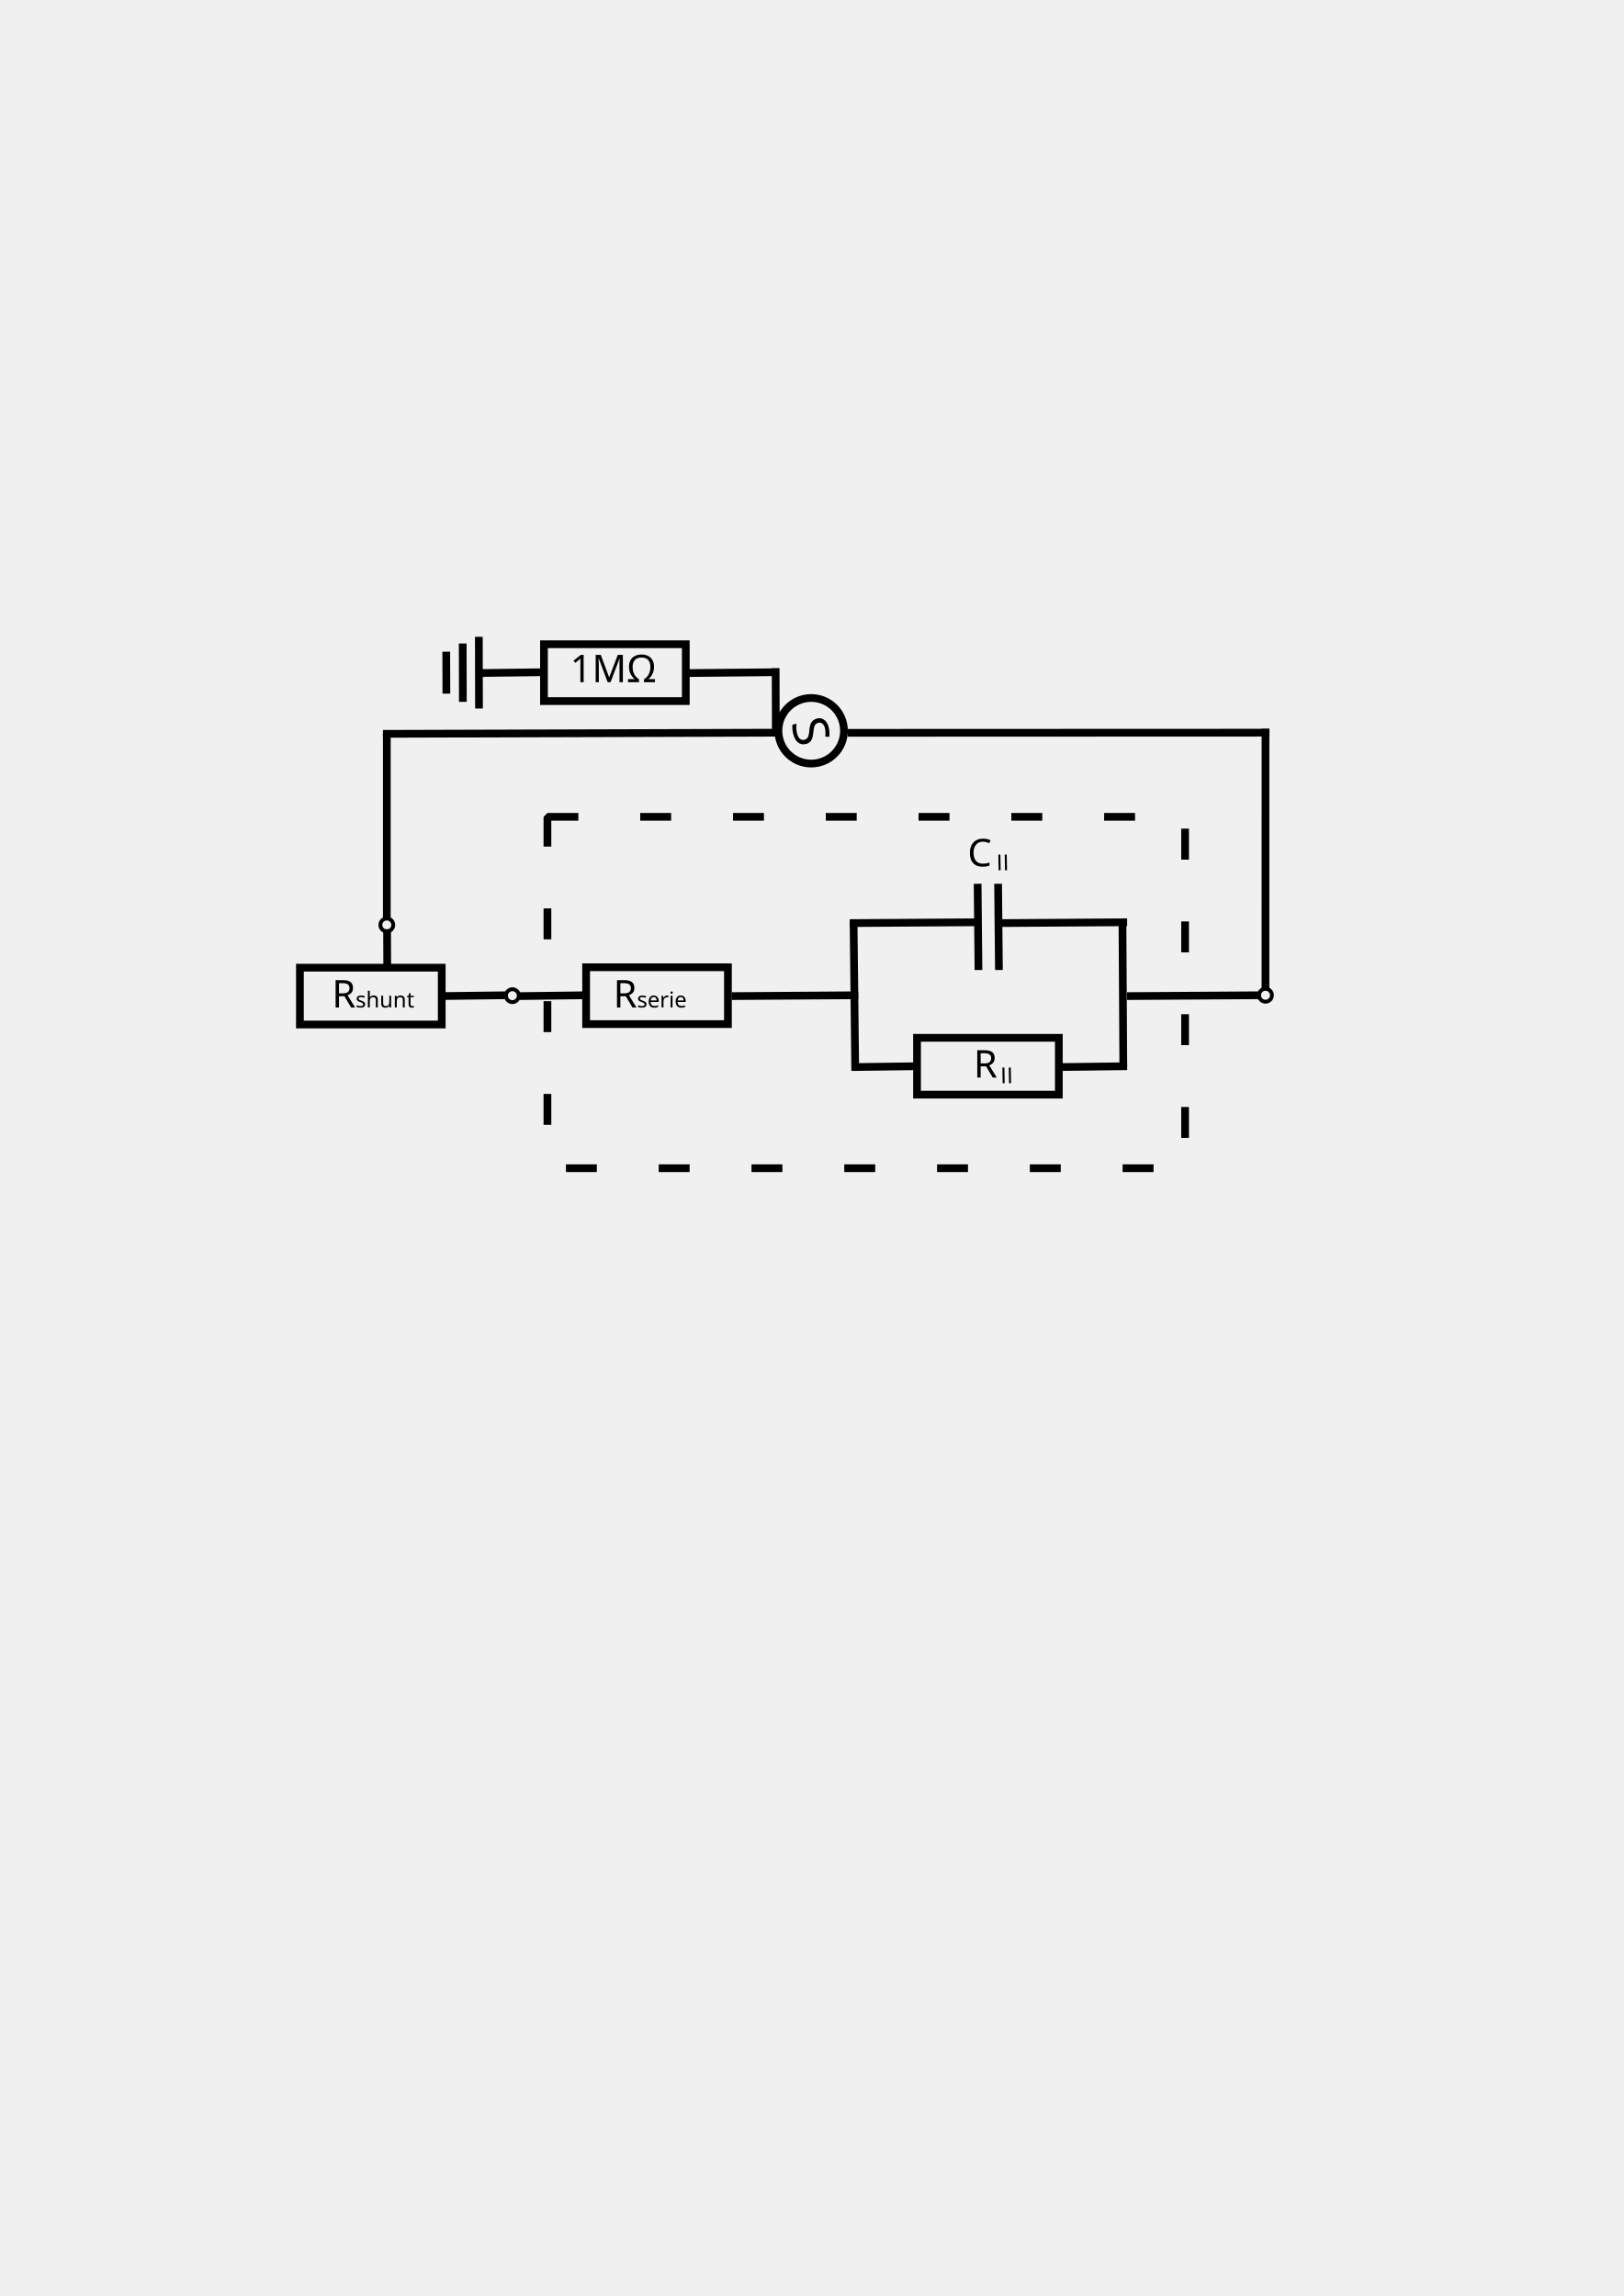
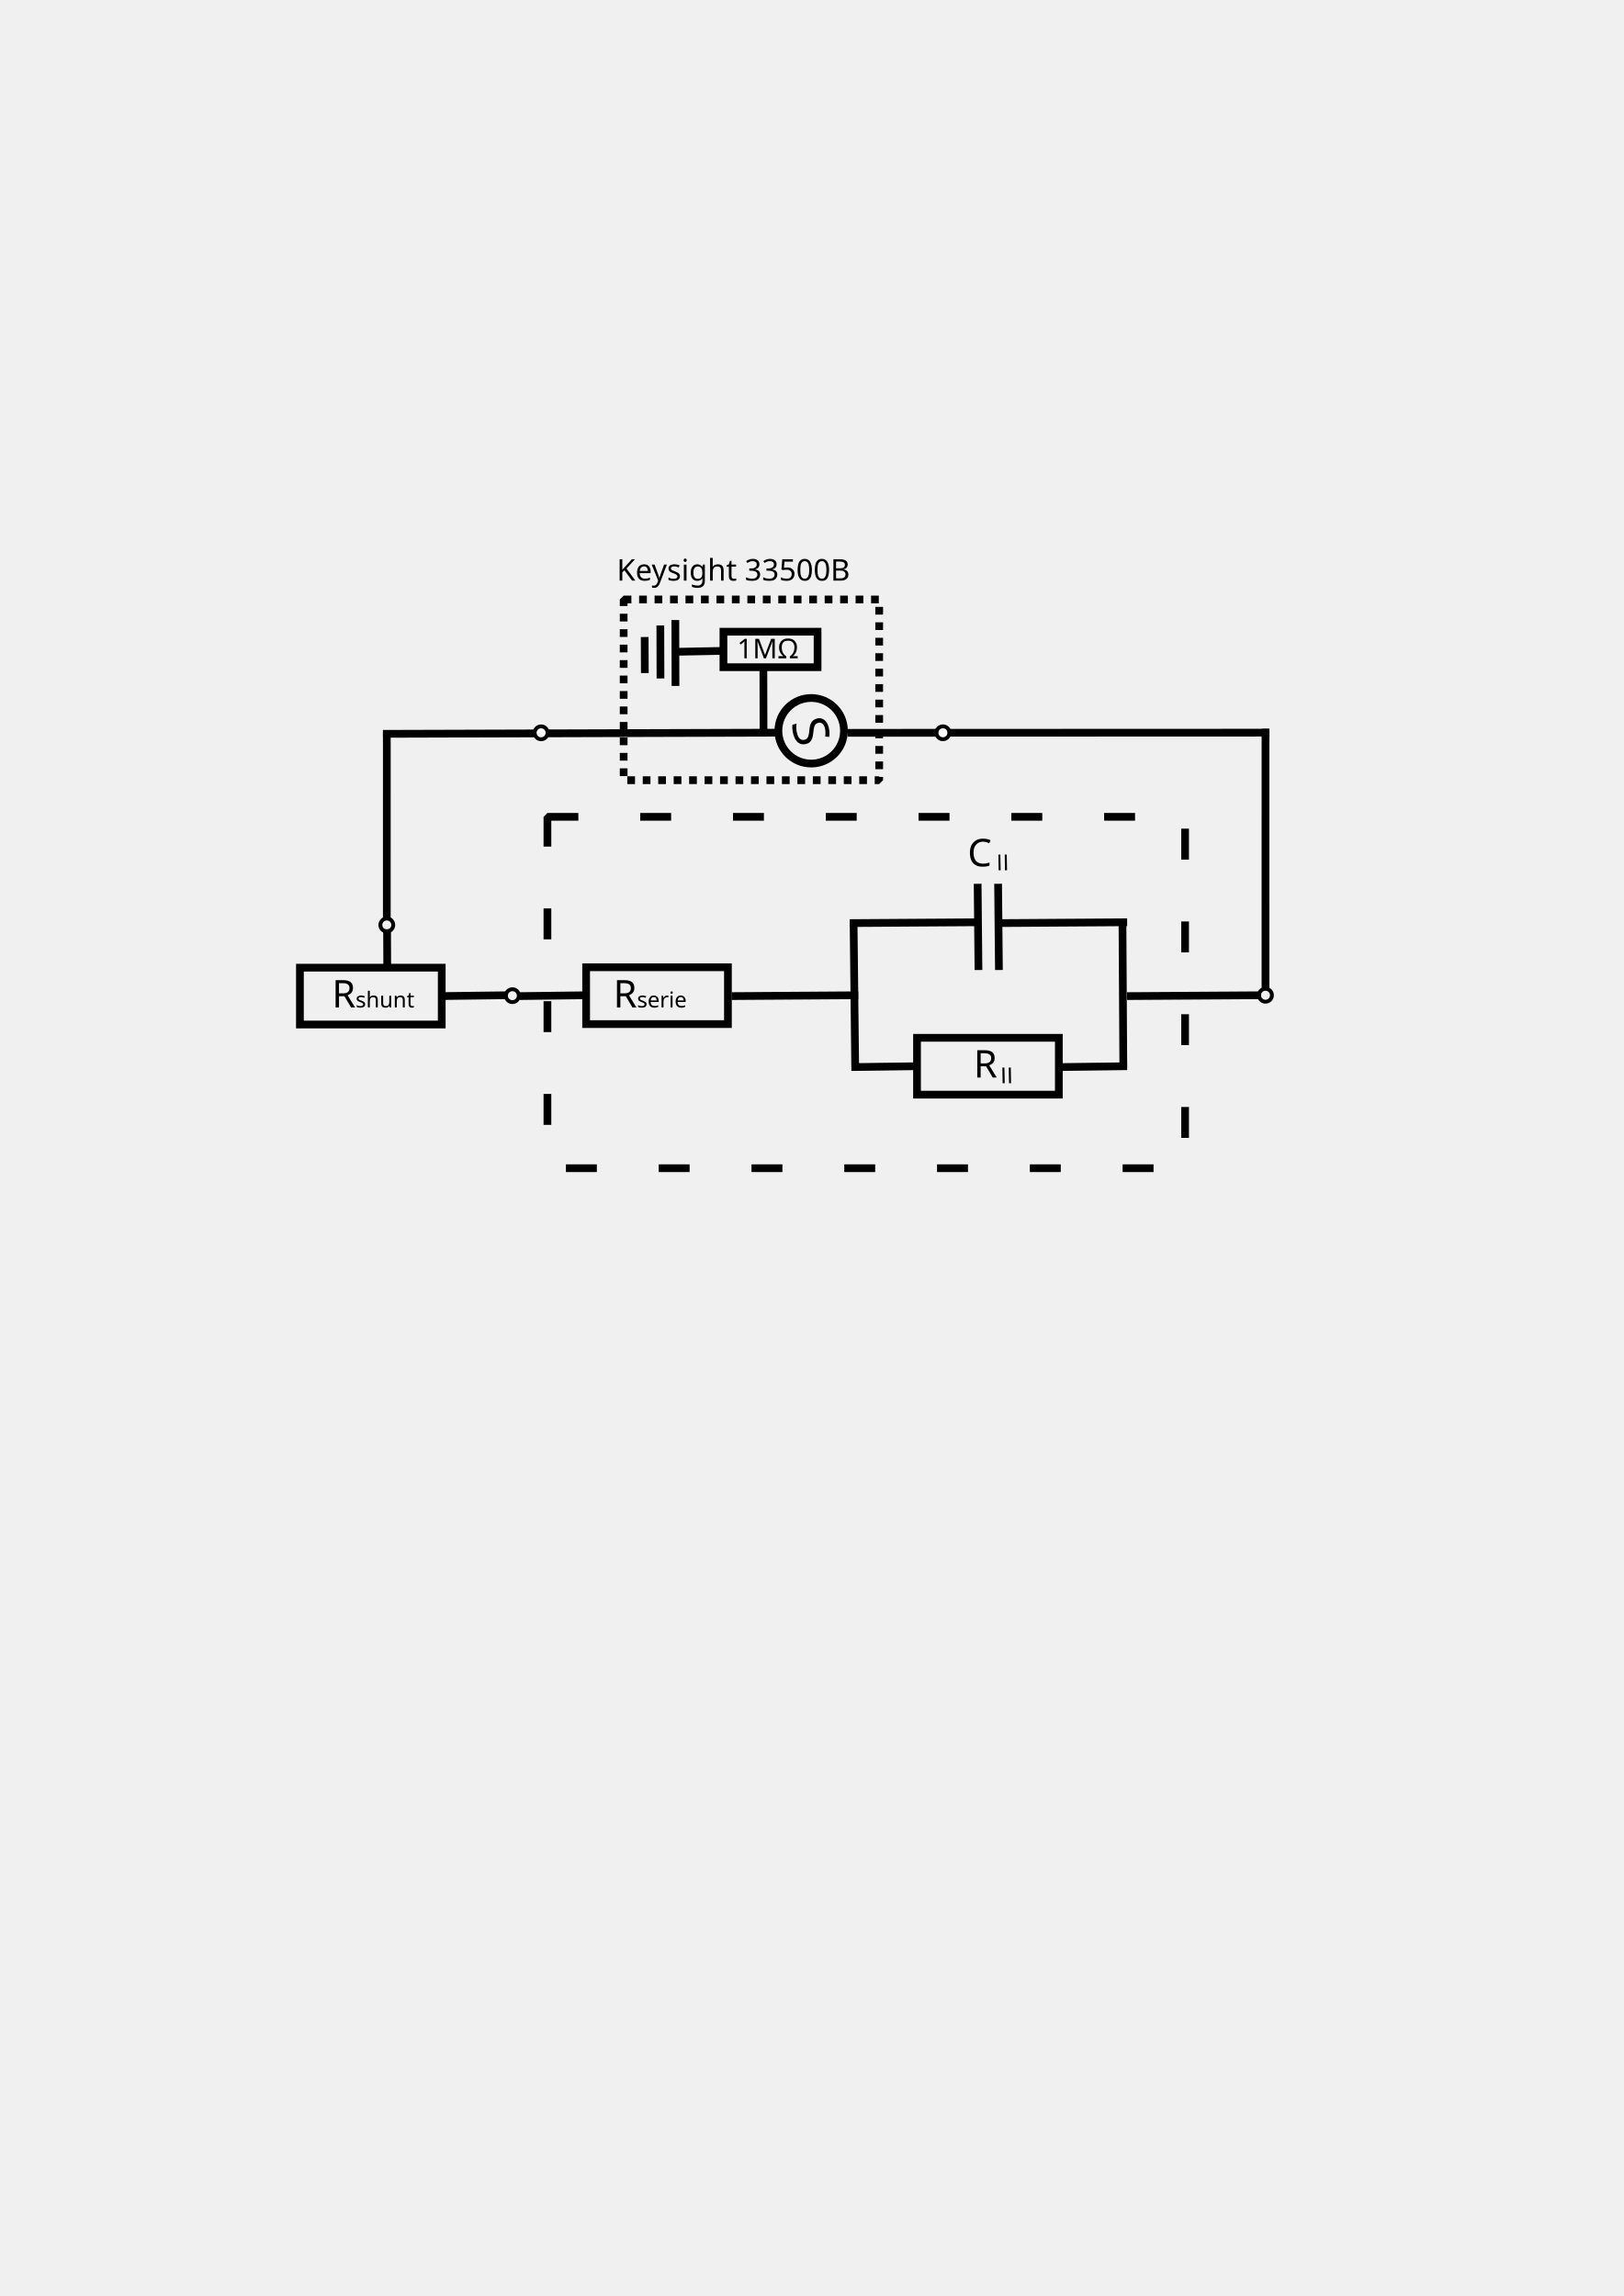
<svg xmlns="http://www.w3.org/2000/svg" width="210mm" height="297mm" viewBox="0 0 210 297" version="1.1" id="svg1">
  <defs id="defs1" />
  <g id="layer1">
    <rect style="font-variation-settings:'wght' 700;fill:none;stroke:#000000;stroke-width:1;stroke-dasharray:none;stroke-opacity:1" id="rect1-3" width="18.341" height="7.352" x="75.805" y="125.12" />
    <rect style="font-variation-settings:'wght' 700;fill:none;stroke:#000000;stroke-width:1;stroke-dasharray:none;stroke-opacity:1" id="rect1-3-27" width="18.341" height="7.352" x="38.79" y="125.174" />
-     <rect style="font-variation-settings:'wght' 700;fill:none;stroke:#000000;stroke-width:1;stroke-dasharray:none;stroke-opacity:1" id="rect1-3-27-1" width="18.341" height="7.352" x="70.354" y="83.337" />
+     <rect style="font-variation-settings:'wght' 700;fill:none;stroke:#000000;stroke-width:1;stroke-dasharray:none;stroke-opacity:1" id="rect1-3-27-1" width="12.173" height="4.592" x="93.566" y="81.714" />
    <path style="font-variation-settings:'wght' 700;opacity:1;fill:none;stroke:#000000;stroke-width:1;stroke-dasharray:none;stroke-opacity:1" d="m 94.63,128.85 16.37,-0.108" id="path2" />
    <path style="font-variation-settings:'wght' 700;fill:none;stroke:#000000;stroke-width:1;stroke-dasharray:none;stroke-opacity:1" d="m 110.554,138.029 8.049,-0.108" id="path2-0" />
    <path style="font-variation-settings:'wght' 700;fill:none;stroke:#000000;stroke-width:1;stroke-dasharray:none;stroke-opacity:1" d="m 137.199,138.029 8.578,-0.108" id="path2-0-7" />
    <path style="font-variation-settings:'wght' 700;fill:none;stroke:#000000;stroke-width:1;stroke-dasharray:none;stroke-opacity:1" d="m 109.899,119.408 16.591,-0.108" id="path2-0-6" />
    <path style="font-variation-settings:'wght' 700;fill:none;stroke:#000000;stroke-width:1;stroke-dasharray:none;stroke-opacity:1" d="m 129.137,119.408 16.641,-0.108" id="path2-0-6-1" />
    <path style="font-variation-settings:'wght' 700;fill:none;stroke:#000000;stroke-width:1;stroke-dasharray:none;stroke-opacity:1;stroke-linejoin:bevel;stroke-linecap:butt" d="m 110.396,119.107 0.108,9.708" id="path2-5" />
    <path style="font-variation-settings:'wght' 700;fill:none;stroke:#000000;stroke-width:1;stroke-linecap:butt;stroke-linejoin:bevel;stroke-dasharray:none;stroke-opacity:1" d="m 50.029,94.789 -0.001,24.026" id="path2-5-9" />
    <path style="font-variation-settings:'wght' 700;fill:none;stroke:#000000;stroke-width:1;stroke-linecap:butt;stroke-linejoin:bevel;stroke-dasharray:none;stroke-opacity:1" d="m 50.062,120.203 0.019,4.543" id="path2-5-9-0" />
-     <path style="font-variation-settings:'wght' 700;fill:none;stroke:#000000;stroke-width:1;stroke-linecap:butt;stroke-linejoin:bevel;stroke-dasharray:none;stroke-opacity:1" d="m 100.318,86.423 0.019,8.012" id="path2-5-9-0-3" />
-     <path style="font-variation-settings:'wght' 700;fill:none;stroke:#000000;stroke-width:1;stroke-linecap:butt;stroke-linejoin:bevel;stroke-dasharray:none;stroke-opacity:1" d="m 61.932,82.374 0.019,9.279" id="path2-5-9-0-3-2" />
+     <path style="font-variation-settings:'wght' 700;fill:none;stroke:#000000;stroke-width:1;stroke-linecap:butt;stroke-linejoin:bevel;stroke-dasharray:none;stroke-opacity:1" d="m 98.73,86.423 0.019,8.012" id="path2-5-9-0-3" />
+     <path style="font-variation-settings:'wght' 700;fill:none;stroke:#000000;stroke-width:1;stroke-linecap:butt;stroke-linejoin:bevel;stroke-dasharray:none;stroke-opacity:1" d="m 87.345,80.203 0.019,8.526" id="path2-5-9-0-3-2" />
    <path style="font-variation-settings:'wght' 700;fill:none;stroke:#000000;stroke-width:1;stroke-linecap:butt;stroke-linejoin:bevel;stroke-dasharray:none;stroke-opacity:1" d="m 163.67,94.273 -0.001,33.636" id="path2-5-9-9" />
    <path style="font-variation-settings:'wght' 700;fill:none;stroke:#000000;stroke-width:1;stroke-dasharray:none;stroke-opacity:1" d="m 110.503,128.815 0.108,9.708" id="path2-5-2" />
    <path style="font-variation-settings:'wght' 700;fill:none;stroke:#000000;stroke-width:1;stroke-dasharray:none;stroke-opacity:1" d="m 145.174,119.304 0.108,18.71" id="path2-5-2-6" />
    <g id="g2" transform="rotate(-90,114.4667,122.933)">
      <path style="font-variation-settings:'wght' 700;fill:none;stroke:#000000;stroke-width:1;stroke-dasharray:none;stroke-opacity:1" d="m 111.924,135.016 11.152,-0.108" id="path2-3" />
      <path style="font-variation-settings:'wght' 700;fill:none;stroke:#000000;stroke-width:1;stroke-dasharray:none;stroke-opacity:1" d="m 111.924,137.662 11.152,-0.108" id="path2-6" />
    </g>
    <rect style="font-variation-settings:'wght' 700;fill:none;stroke:#000000;stroke-width:1;stroke-dasharray:none;stroke-opacity:1" id="rect1-3-2" width="18.341" height="7.352" x="118.603" y="134.246" />
    <path style="font-variation-settings:'wght' 700;fill:none;stroke:#000000;stroke-width:1;stroke-dasharray:none;stroke-opacity:1" d="m 145.769,128.85 17.327,-0.108" id="path2-0-4-5" />
    <path style="font-variation-settings:'wght' 700;fill:none;stroke:#000000;stroke-width:1;stroke-dasharray:none;stroke-opacity:1" d="m 67.227,128.85 8.578,-0.108" id="path2-0-0" />
    <path style="font-variation-settings:'wght' 700;fill:none;stroke:#000000;stroke-width:1;stroke-dasharray:none;stroke-opacity:1" d="M 49.528,94.926 100.68,94.773" id="path2-0-0-0-0" />
    <path style="font-variation-settings:'wght' 700;fill:none;stroke:#000000;stroke-width:1;stroke-dasharray:none;stroke-opacity:1" d="m 109.653,94.794 54.518,-0.021" id="path2-0-0-0-0-5" />
    <path style="font-variation-settings:'wght' 700;fill:none;stroke:#000000;stroke-width:1;stroke-dasharray:none;stroke-opacity:1" d="m 56.958,128.85 8.468,-0.108" id="path2-0-0-4" />
-     <path style="font-variation-settings:'wght' 700;fill:none;stroke:#000000;stroke-width:1;stroke-dasharray:none;stroke-opacity:1" d="m 88.874,87.067 11.076,-0.108" id="path2-0-0-4-8" />
-     <path style="font-variation-settings:'wght' 700;fill:none;stroke:#000000;stroke-width:1;stroke-dasharray:none;stroke-opacity:1" d="m 61.525,87.067 8.468,-0.108" id="path2-0-0-4-8-2" />
+     <path style="font-variation-settings:'wght' 700;fill:none;stroke:#000000;stroke-width:1;stroke-dasharray:none;stroke-opacity:1" d="m 87.701,84.308 5.487,-0.108" id="path2-0-0-4-8-2" />
    <circle style="font-variation-settings:'wght' 700;opacity:1;fill:none;stroke:#000000;stroke-width:0.5;stroke-linecap:butt;stroke-linejoin:bevel;stroke-dasharray:none;stroke-opacity:1" id="path4" cx="66.269" cy="128.796" r="0.833" />
+     <circle style="font-variation-settings:'wght' 700;fill:#ffffff;stroke:#000000;stroke-width:0.5;stroke-linecap:butt;stroke-linejoin:bevel;stroke-dasharray:none;stroke-opacity:1" id="path4-3" cx="69.983" cy="94.793" r="0.833" />
+     <circle style="font-variation-settings:'wght' 700;fill:#ffffff;stroke:#000000;stroke-width:0.5;stroke-linecap:butt;stroke-linejoin:bevel;stroke-dasharray:none;stroke-opacity:1" id="path4-3-1" cx="121.951" cy="94.789" r="0.833" />
    <circle style="font-variation-settings:'wght' 700;fill:none;stroke:#000000;stroke-width:0.5;stroke-linecap:butt;stroke-linejoin:bevel;stroke-dasharray:none;stroke-opacity:1" id="path4-1" cx="50.028" cy="119.647" r="0.833" />
    <circle style="font-variation-settings:'wght' 700;fill:none;stroke:#000000;stroke-width:0.5;stroke-linecap:butt;stroke-linejoin:bevel;stroke-dasharray:none;stroke-opacity:1" id="path4-8-8" cx="163.67" cy="128.742" r="0.833" />
    <text xml:space="preserve" style="font-size:4.939px;font-family:Sans;-inkscape-font-specification:'Sans, @wght=700';font-variation-settings:'wght' 700;text-align:start;writing-mode:lr-tb;direction:ltr;text-anchor:start;opacity:1;fill:none;stroke:#000000;stroke-width:0.5;stroke-linecap:butt;stroke-linejoin:bevel;stroke-dasharray:none;stroke-opacity:1" x="79.313" y="130.318" id="text4">
      <tspan id="tspan4" style="font-size:4.939px;fill:#000000;fill-opacity:1;stroke:none;stroke-width:0.5" x="79.313" y="130.318">R<tspan style="font-size:2.822px" id="tspan5">serie</tspan>
      </tspan>
    </text>
    <text xml:space="preserve" style="font-size:4.939px;font-family:Sans;-inkscape-font-specification:'Sans, @wght=700';font-variation-settings:'wght' 700;text-align:start;writing-mode:lr-tb;direction:ltr;text-anchor:start;fill:none;stroke:#000000;stroke-width:0.5;stroke-linecap:butt;stroke-linejoin:bevel;stroke-dasharray:none;stroke-opacity:1" x="42.921" y="130.318" id="text4-0">
      <tspan id="tspan4-6" style="font-size:4.939px;fill:#000000;fill-opacity:1;stroke:none;stroke-width:0.5" x="42.921" y="130.318">R<tspan style="font-size:2.822px" id="tspan5-1">shunt</tspan>
      </tspan>
    </text>
-     <text xml:space="preserve" style="font-size:4.939px;font-family:Sans;-inkscape-font-specification:'Sans, @wght=700';font-variation-settings:'wght' 700;text-align:start;writing-mode:lr-tb;direction:ltr;text-anchor:start;fill:none;stroke:#000000;stroke-width:0.5;stroke-linecap:butt;stroke-linejoin:bevel;stroke-dasharray:none;stroke-opacity:1" x="73.736" y="88.24" id="text4-0-3">
-       <tspan id="tspan4-6-6" style="font-size:4.939px;fill:#000000;fill-opacity:1;stroke:none;stroke-width:0.5" x="73.736" y="88.24">1MΩ</tspan>
+     <text xml:space="preserve" style="font-size:3.528px;font-family:Sans;-inkscape-font-specification:'Sans, @wght=700';font-variation-settings:'wght' 700;text-align:start;writing-mode:lr-tb;direction:ltr;text-anchor:start;fill:none;stroke:#000000;stroke-width:0.5;stroke-linecap:butt;stroke-linejoin:bevel;stroke-dasharray:none;stroke-opacity:1" x="95.325" y="85.156" id="text4-0-3">
+       <tspan id="tspan4-6-6" style="font-size:3.528px;fill:#000000;fill-opacity:1;stroke:none;stroke-width:0.5" x="95.325" y="85.156">1MΩ</tspan>
    </text>
    <rect style="font-variation-settings:'wght' 700;opacity:1;fill:none;fill-opacity:1;stroke:#000000;stroke-width:1;stroke-linecap:butt;stroke-linejoin:bevel;stroke-dasharray:4, 8;stroke-dashoffset:0;stroke-opacity:1" id="rect7" width="82.471" height="45.45" x="70.801" y="105.664" />
+     <rect style="font-variation-settings:'wght' 700;fill:none;fill-opacity:1;stroke:#000000;stroke-width:1;stroke-linecap:butt;stroke-linejoin:bevel;stroke-dasharray:1, 1;stroke-dashoffset:0;stroke-opacity:1" id="rect7-3" width="33.048" height="23.374" x="80.66" y="77.547" />
    <g id="g7" transform="translate(-3.887398,7.490251)">
      <circle style="font-variation-settings:'wght' 700;fill:none;stroke:#000000;stroke-width:1;stroke-linecap:butt;stroke-linejoin:bevel;stroke-dasharray:none;stroke-opacity:1" id="path4-1-7" cx="108.802" cy="87.04" r="4.241" />
      <text xml:space="preserve" style="font-size:6.35px;font-family:Sans;-inkscape-font-specification:'Sans, @wght=700';font-variation-settings:'wght' 700;text-align:start;writing-mode:lr-tb;direction:ltr;text-anchor:start;opacity:1;fill:#000000;fill-opacity:1;stroke:none;stroke-width:1;stroke-linecap:butt;stroke-linejoin:bevel;stroke-dasharray:none;stroke-dashoffset:0;stroke-opacity:1" x="110.525" y="-80.278" id="text7" transform="rotate(75)">
        <tspan id="tspan7" style="font-size:6.35px;fill:#000000;fill-opacity:1;stroke:none;stroke-width:1" x="110.525" y="-80.278">S</tspan>
      </text>
    </g>
    <g id="g1" transform="translate(0.8796813,-0.6015117)">
      <g id="g2-3" transform="matrix(0,-0.1818861,0.3113018,0,86.37593,133.5326)" style="stroke-width:0.841;stroke-dasharray:none">
        <path style="font-variation-settings:'wght' 700;fill:none;stroke:#000000;stroke-width:0.841;stroke-dasharray:none;stroke-opacity:1" d="m 111.924,135.016 11.152,-0.108" id="path2-3-5" />
        <path style="font-variation-settings:'wght' 700;fill:none;stroke:#000000;stroke-width:0.841;stroke-dasharray:none;stroke-opacity:1" d="m 111.924,137.662 11.152,-0.108" id="path2-6-6" />
      </g>
      <text xml:space="preserve" style="font-size:4.939px;font-family:Sans;-inkscape-font-specification:'Sans, @wght=700';font-variation-settings:'wght' 700;text-align:start;writing-mode:lr-tb;direction:ltr;text-anchor:start;fill:none;stroke:#000000;stroke-width:0.5;stroke-linecap:butt;stroke-linejoin:bevel;stroke-dasharray:none;stroke-opacity:1" x="124.267" y="112.663" id="text4-9-2">
        <tspan id="tspan4-2-6" style="font-size:4.939px;fill:#000000;fill-opacity:1;stroke:none;stroke-width:0.5" x="124.267" y="112.663">C<tspan style="font-size:2.822px" id="tspan6-6" />
        </tspan>
      </text>
    </g>
    <g id="g3" transform="translate(5.14861,0.02090819)">
      <text xml:space="preserve" style="font-size:4.939px;font-family:Sans;-inkscape-font-specification:'Sans, @wght=700';font-variation-settings:'wght' 700;text-align:start;writing-mode:lr-tb;direction:ltr;text-anchor:start;fill:none;stroke:#000000;stroke-width:0.5;stroke-linecap:butt;stroke-linejoin:bevel;stroke-dasharray:none;stroke-opacity:1" x="120.761" y="139.363" id="text4-9">
        <tspan id="tspan4-2" style="font-size:4.939px;fill:#000000;fill-opacity:1;stroke:none;stroke-width:0.5" x="120.761" y="139.363">R<tspan style="font-size:2.822px" id="tspan6" />
        </tspan>
      </text>
      <g id="g2-3-7" transform="matrix(0,-0.1818861,0.3113018,0,82.62811,160.4551)" style="stroke-width:0.841;stroke-dasharray:none">
        <path style="font-variation-settings:'wght' 700;fill:none;stroke:#000000;stroke-width:0.841;stroke-dasharray:none;stroke-opacity:1" d="m 111.924,135.016 11.152,-0.108" id="path2-3-5-0" />
        <path style="font-variation-settings:'wght' 700;fill:none;stroke:#000000;stroke-width:0.841;stroke-dasharray:none;stroke-opacity:1" d="m 111.924,137.662 11.152,-0.108" id="path2-6-6-9" />
      </g>
    </g>
-     <path style="font-variation-settings:'wght' 700;fill:none;stroke:#000000;stroke-width:1;stroke-linecap:butt;stroke-linejoin:bevel;stroke-dasharray:none;stroke-opacity:1" d="m 59.844,83.238 0.019,7.551" id="path2-5-9-0-3-2-3" />
-     <path style="font-variation-settings:'wght' 700;fill:none;stroke:#000000;stroke-width:1;stroke-linecap:butt;stroke-linejoin:bevel;stroke-dasharray:none;stroke-opacity:1" d="m 57.714,84.303 0.019,5.42" id="path2-5-9-0-3-2-31" />
+     <path style="font-variation-settings:'wght' 700;fill:none;stroke:#000000;stroke-width:1;stroke-linecap:butt;stroke-linejoin:bevel;stroke-dasharray:none;stroke-opacity:1" d="m 85.403,80.907 0.019,6.851" id="path2-5-9-0-3-2-3" />
+     <path style="font-variation-settings:'wght' 700;fill:none;stroke:#000000;stroke-width:1;stroke-linecap:butt;stroke-linejoin:bevel;stroke-dasharray:none;stroke-opacity:1" d="m 83.379,82.403 0.019,4.662" id="path2-5-9-0-3-2-31" />
+     <text xml:space="preserve" style="font-size:3.881px;font-family:Sans;-inkscape-font-specification:'Sans, @wght=700';font-variation-settings:'wght' 700;text-align:start;writing-mode:lr-tb;direction:ltr;text-anchor:start;fill:none;stroke:#000000;stroke-width:0.5;stroke-linecap:butt;stroke-linejoin:bevel;stroke-dasharray:none;stroke-opacity:1" x="79.765" y="75.107" id="text4-0-3-6">
+       <tspan id="tspan4-6-6-1" style="font-size:3.881px;fill:#000000;fill-opacity:1;stroke:none;stroke-width:0.5" x="79.765" y="75.107">Keysight 33500B</tspan>
+     </text>
  </g>
</svg>
